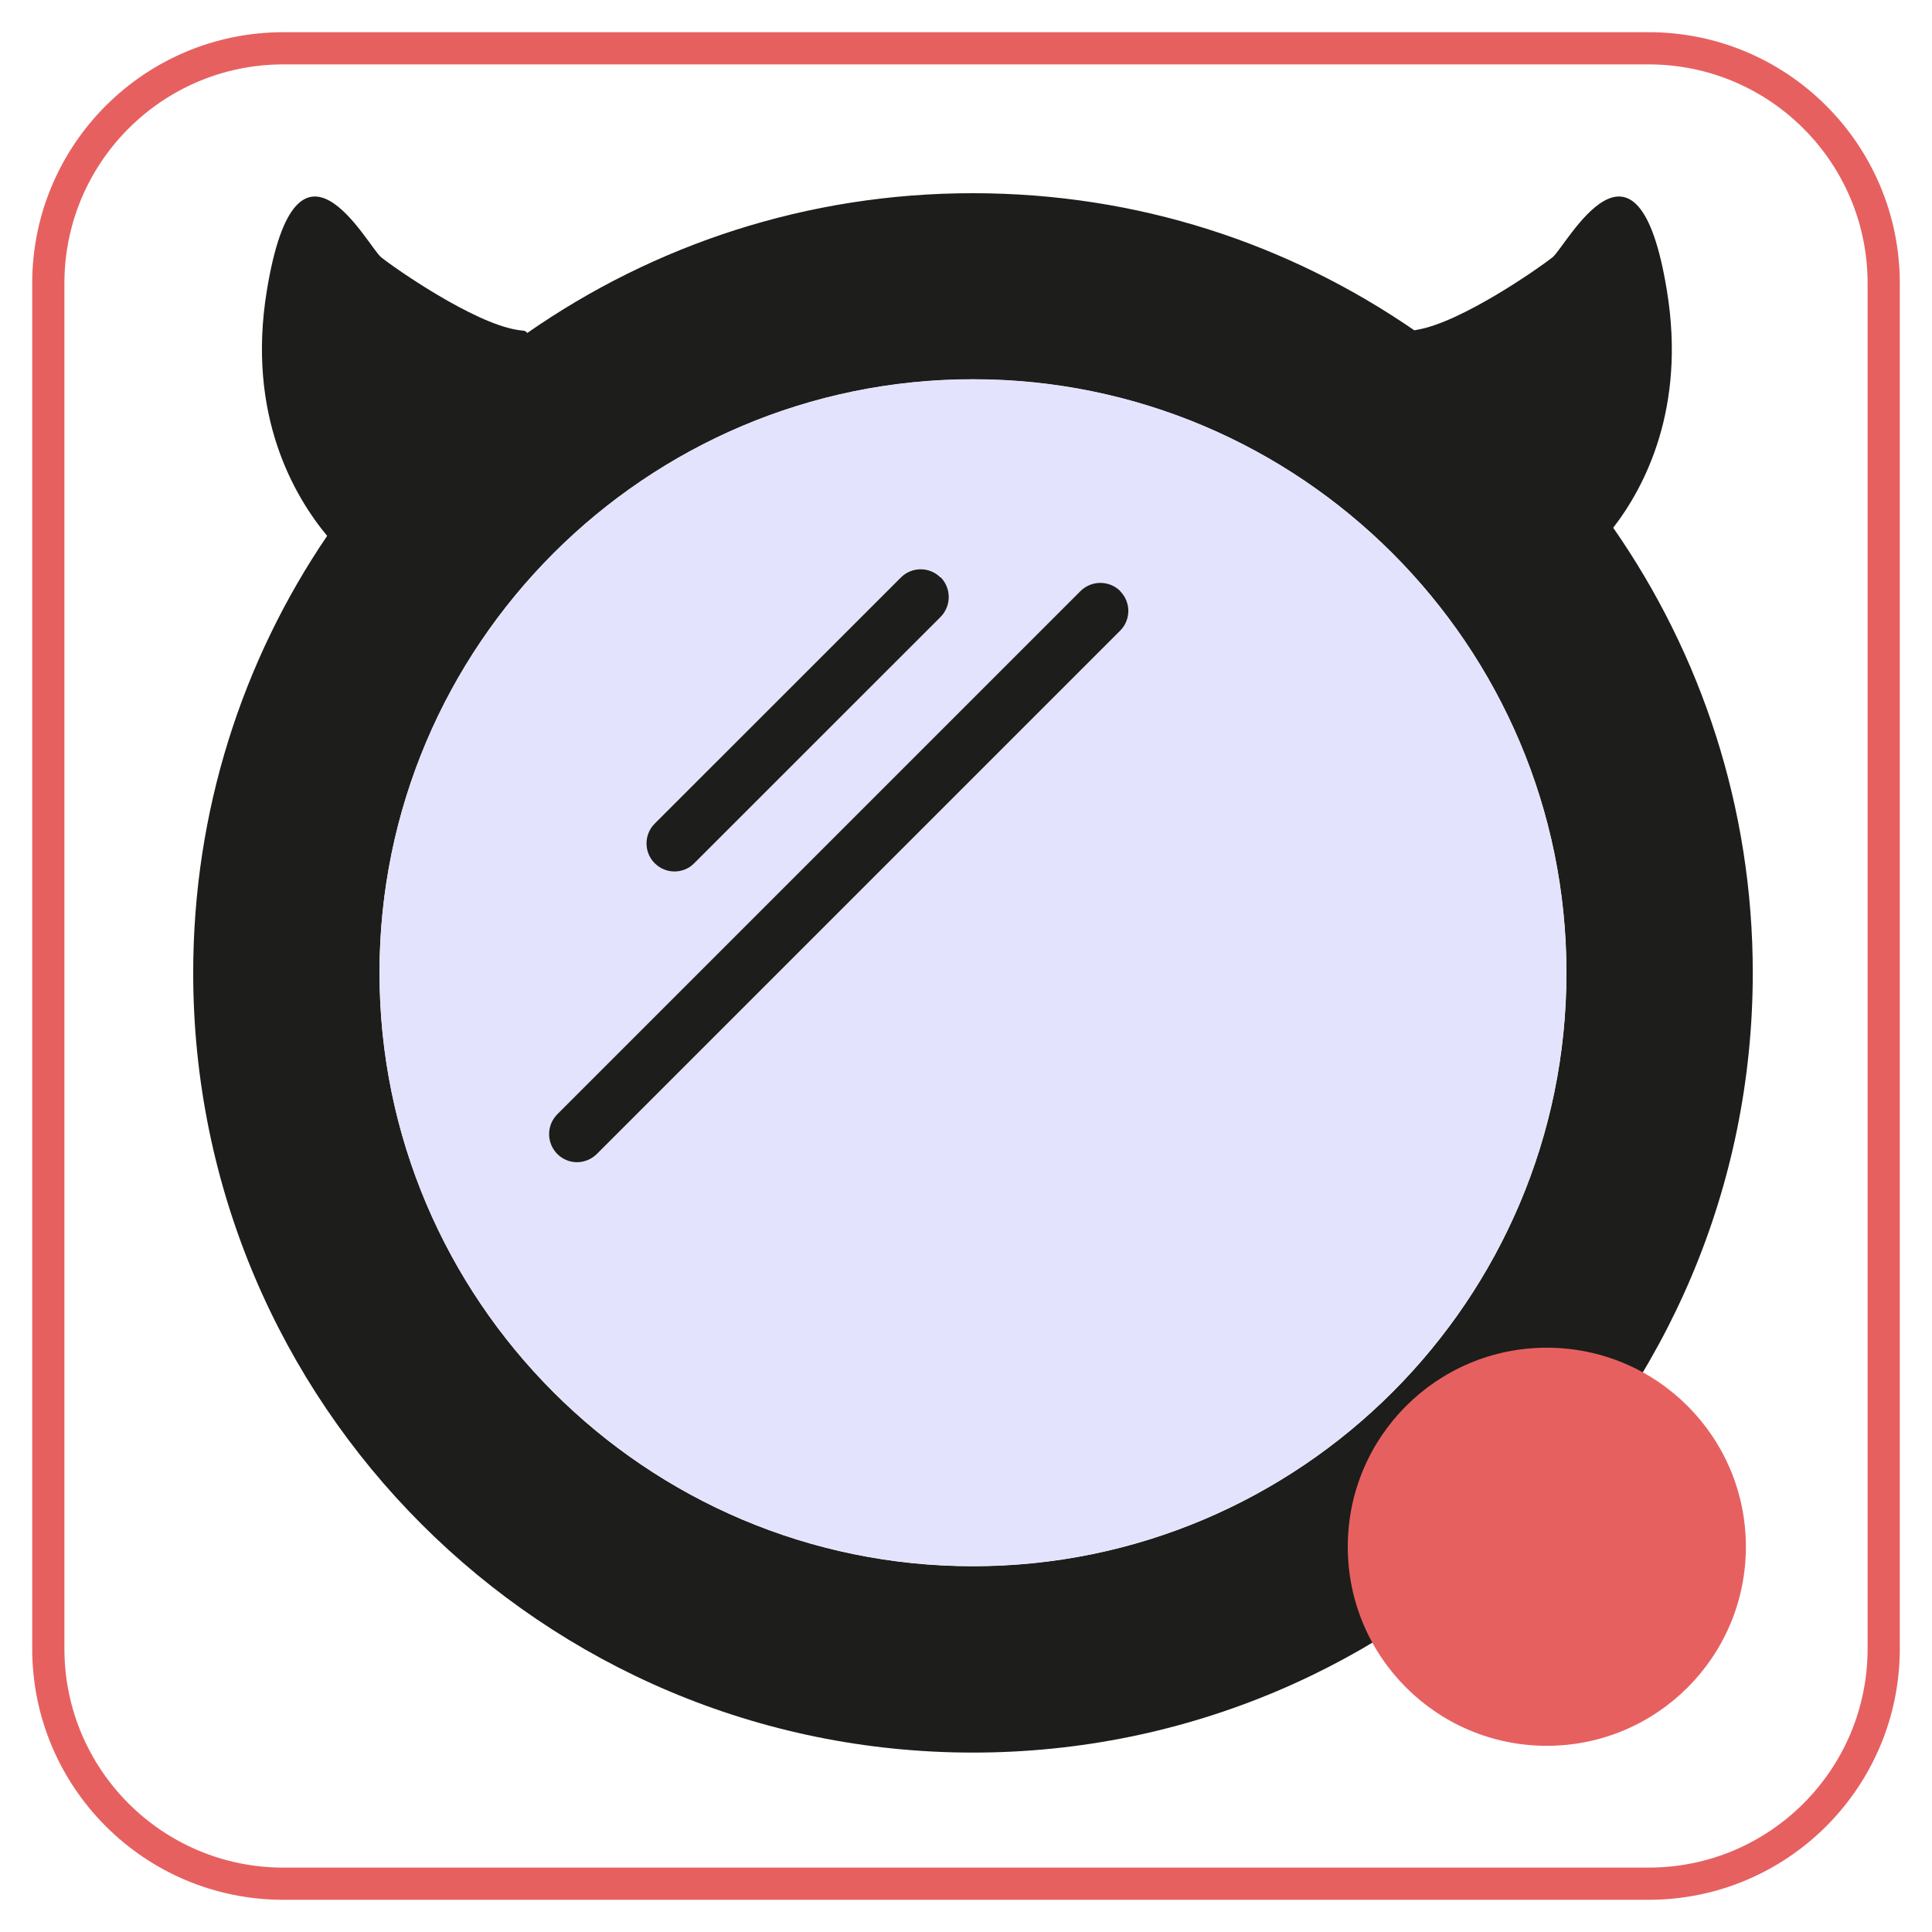
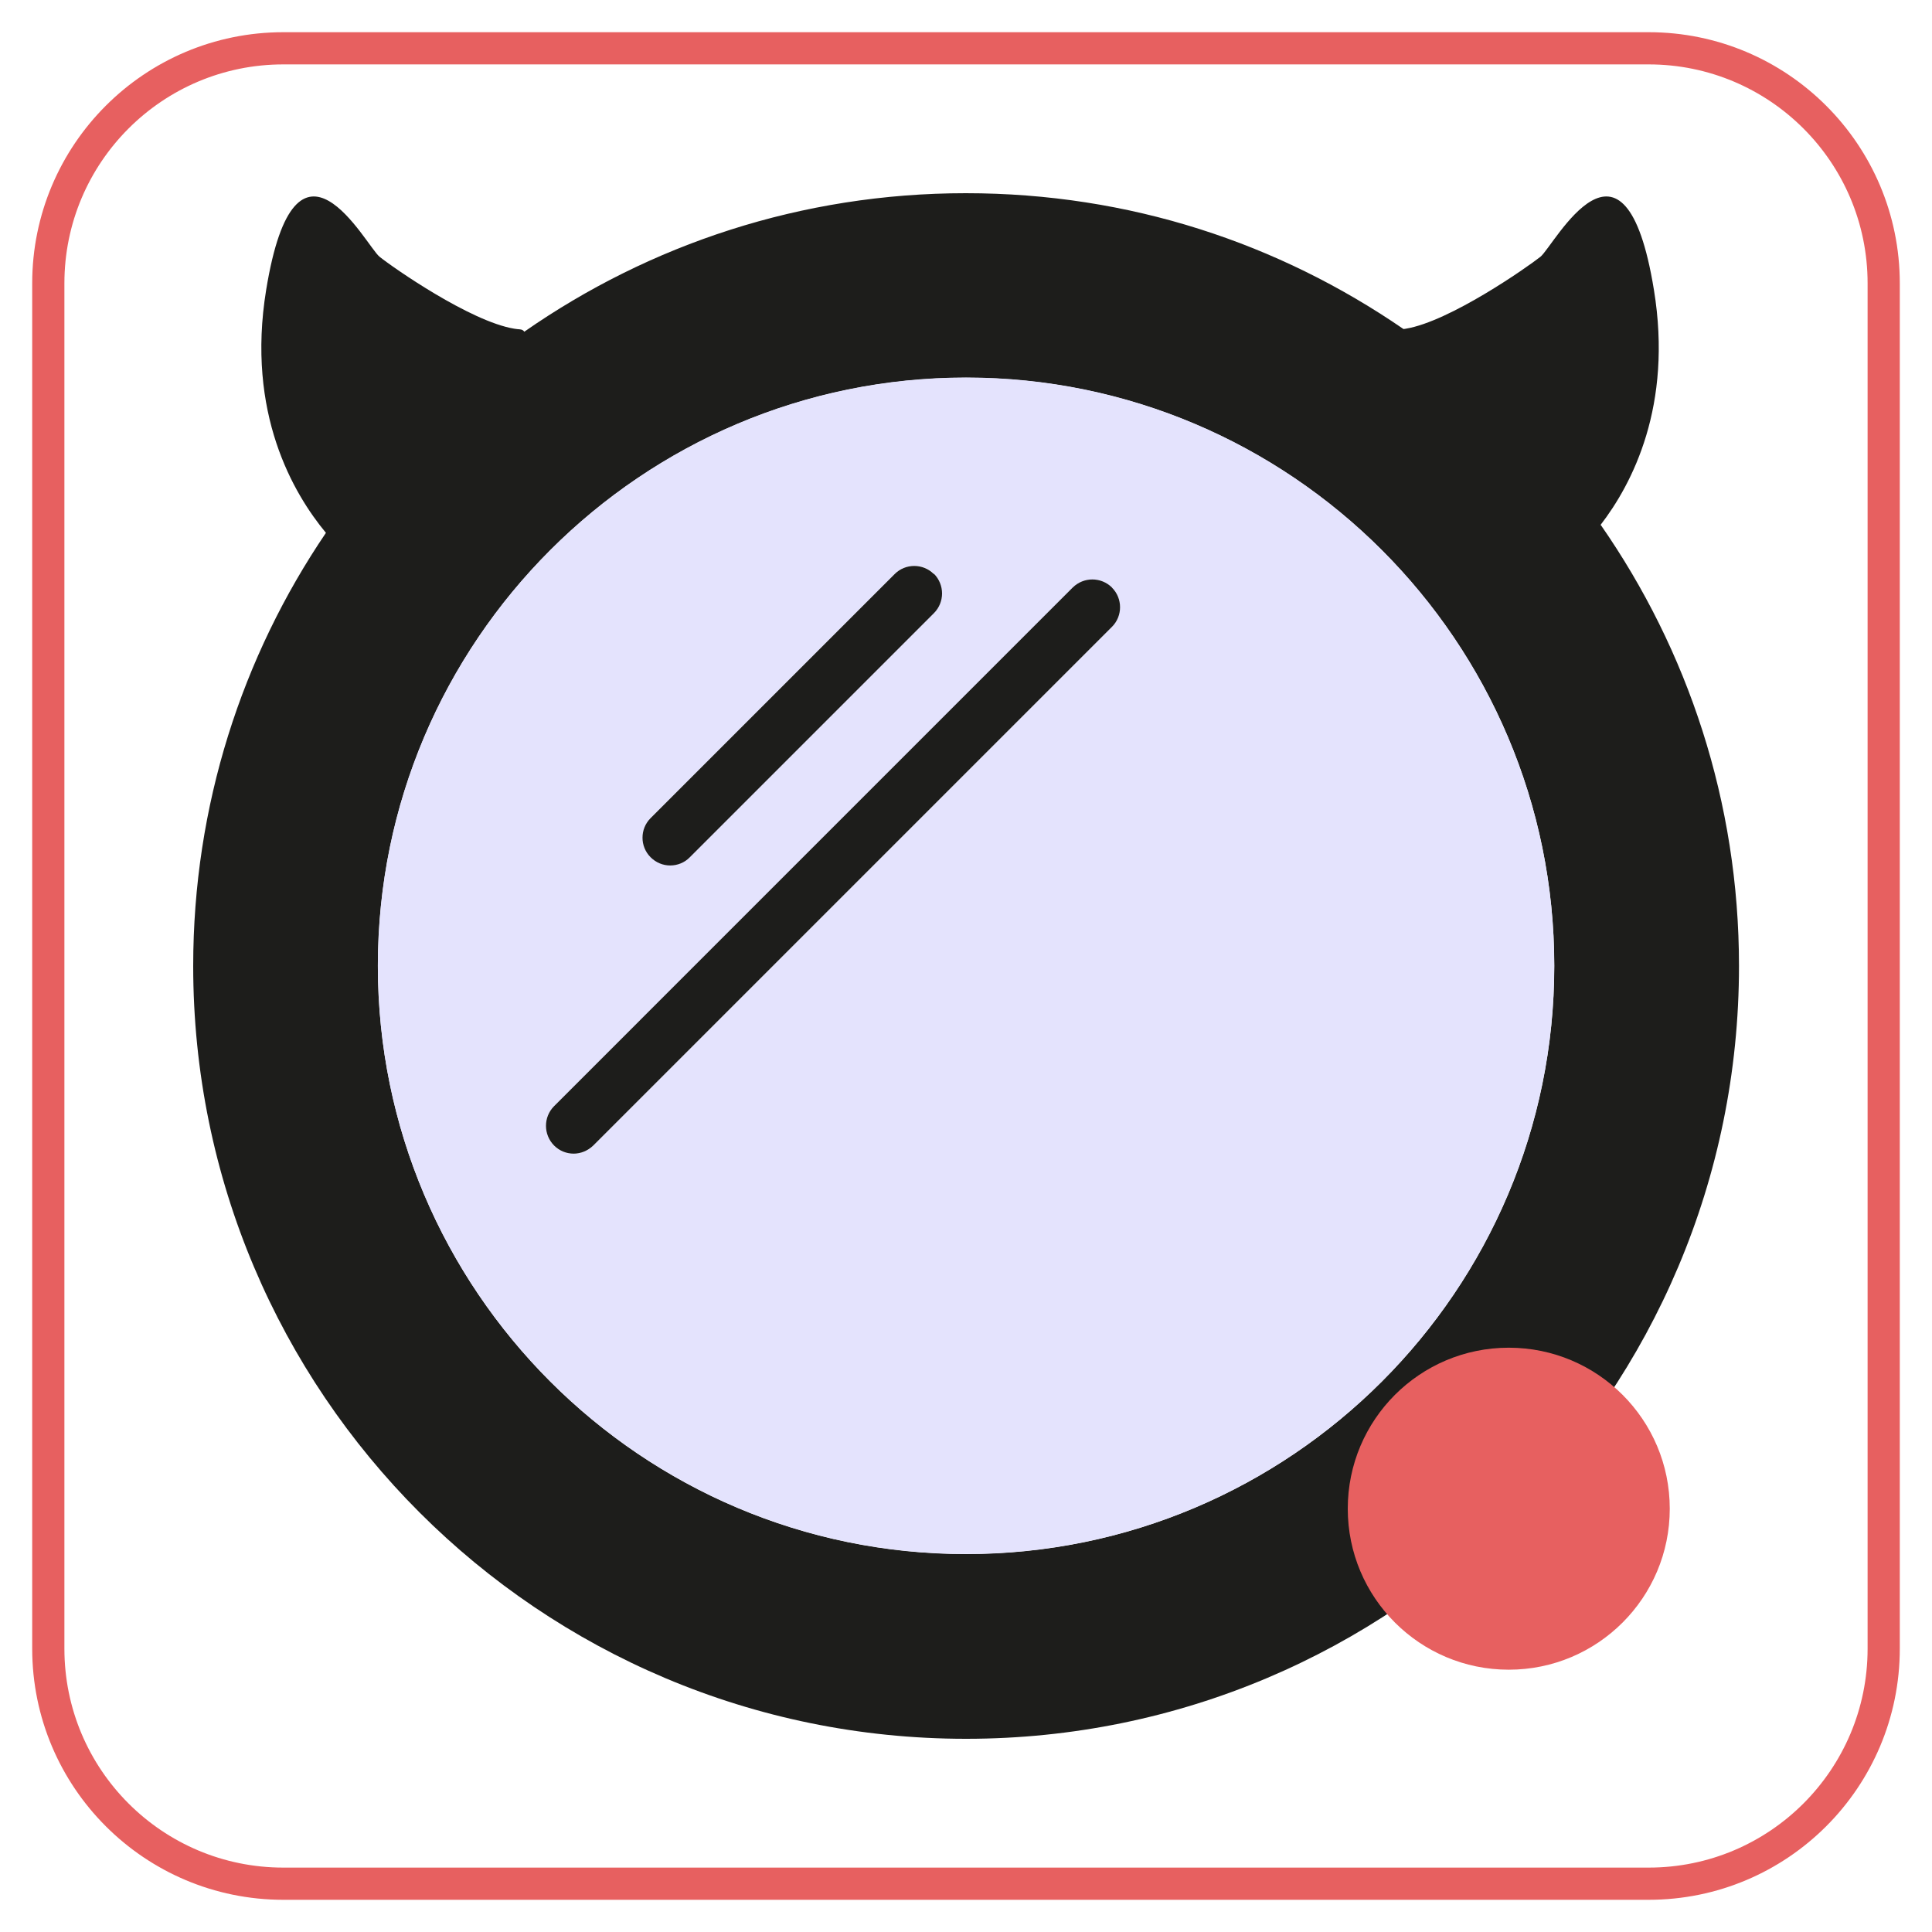
<svg xmlns="http://www.w3.org/2000/svg" width="30" height="30" viewBox="0 0 30 30" fill="none">
  <rect x="0.75" y="0.75" width="28.5" height="28.5" rx="3.65" stroke="#E76060" stroke-width="0.5" />
-   <path d="M25.052 8.198C26.414 10.157 27.217 12.536 27.217 15.106C27.217 21.794 21.797 27.214 15.108 27.214C8.42 27.214 3 21.794 3 15.106C3 12.593 3.765 10.256 5.08 8.321C4.571 7.708 3.827 6.447 4.143 4.515C4.609 1.667 5.703 3.822 5.92 3.996C6.129 4.164 7.341 5.01 8.029 5.122C8.059 5.128 8.088 5.13 8.117 5.133C8.152 5.136 8.174 5.149 8.187 5.171C10.149 3.803 12.531 3 15.103 3C17.675 3 20.009 3.787 21.96 5.128C21.974 5.128 21.984 5.125 21.998 5.122C22.686 5.01 23.898 4.162 24.107 3.996C24.324 3.822 25.421 1.667 25.884 4.515C26.181 6.33 25.547 7.553 25.046 8.2L25.052 8.198ZM24.324 15.106C24.324 10.023 20.191 5.891 15.108 5.891C10.026 5.891 5.893 10.023 5.893 15.106C5.893 20.189 10.026 24.321 15.108 24.321C20.191 24.321 24.324 20.186 24.324 15.106Z" fill="#1D1D1B" />
-   <path d="M15.108 5.888C20.19 5.888 24.323 10.02 24.323 15.103C24.323 20.186 20.19 24.318 15.108 24.318C10.025 24.318 5.893 20.183 5.893 15.103C5.893 10.023 10.025 5.888 15.108 5.888ZM17.393 9.793C17.562 9.624 17.562 9.349 17.393 9.18C17.222 9.011 16.949 9.011 16.778 9.18L8.652 17.306C8.483 17.477 8.483 17.75 8.652 17.922C8.735 18.004 8.847 18.05 8.96 18.05C9.072 18.05 9.182 18.007 9.268 17.922L17.393 9.796V9.793ZM14.605 9.576C14.773 9.408 14.773 9.132 14.605 8.961C14.436 8.792 14.16 8.792 13.992 8.961L10.167 12.785C9.998 12.954 9.998 13.23 10.167 13.398C10.253 13.484 10.362 13.527 10.475 13.527C10.587 13.527 10.697 13.484 10.783 13.398L14.607 9.573L14.605 9.576Z" fill="#E4E3FD" />
-   <path d="M17.394 9.18C17.563 9.349 17.563 9.624 17.394 9.793L9.268 17.919C9.183 18.002 9.073 18.047 8.961 18.047C8.848 18.047 8.738 18.004 8.653 17.919C8.484 17.747 8.484 17.474 8.653 17.303L16.779 9.177C16.95 9.009 17.223 9.009 17.394 9.177V9.18Z" fill="#1D1D1B" />
-   <path d="M14.606 8.963C14.774 9.134 14.774 9.407 14.606 9.579L10.781 13.403C10.698 13.489 10.586 13.532 10.473 13.532C10.361 13.532 10.251 13.489 10.165 13.403C9.997 13.235 9.997 12.959 10.165 12.79L13.99 8.966C14.159 8.797 14.434 8.797 14.603 8.966L14.606 8.963Z" fill="#1D1D1B" />
-   <circle cx="24.019" cy="24.018" r="3.091" fill="#E76060" />
+   <path d="M24.857 8.152C26.207 10.094 27.003 12.452 27.003 14.999C27.003 21.628 21.631 27 15.001 27C8.372 27 3 21.628 3 14.999C3 12.508 3.759 10.192 5.061 8.274C4.557 7.666 3.82 6.417 4.133 4.501C4.594 1.679 5.679 3.814 5.894 3.987C6.101 4.154 7.303 4.992 7.985 5.104C8.014 5.109 8.043 5.112 8.072 5.114C8.107 5.117 8.128 5.13 8.141 5.151C10.086 3.796 12.447 3 14.996 3C17.545 3 19.859 3.78 21.793 5.109C21.806 5.109 21.816 5.106 21.83 5.104C22.511 4.992 23.713 4.151 23.92 3.987C24.135 3.814 25.223 1.679 25.682 4.501C25.976 6.3 25.347 7.512 24.851 8.154L24.857 8.152ZM24.135 14.999C24.135 9.961 20.039 5.865 15.001 5.865C9.964 5.865 5.868 9.961 5.868 14.999C5.868 20.036 9.964 24.132 15.001 24.132C20.039 24.132 24.135 20.034 24.135 14.999Z" fill="#1D1D1B" />
+   <path d="M15.001 5.862C20.038 5.862 24.134 9.958 24.134 14.996C24.134 20.034 20.038 24.13 15.001 24.13C9.963 24.13 5.867 20.031 5.867 14.996C5.867 9.961 9.963 5.862 15.001 5.862ZM17.266 9.733C17.433 9.566 17.433 9.292 17.266 9.125C17.096 8.958 16.826 8.958 16.656 9.125L8.602 17.179C8.435 17.349 8.435 17.62 8.602 17.789C8.684 17.872 8.796 17.917 8.907 17.917C9.019 17.917 9.127 17.874 9.212 17.789L17.266 9.735V9.733ZM14.502 9.518C14.669 9.351 14.669 9.078 14.502 8.908C14.335 8.741 14.062 8.741 13.895 8.908L10.104 12.699C9.937 12.866 9.937 13.139 10.104 13.306C10.189 13.391 10.297 13.433 10.409 13.433C10.52 13.433 10.629 13.391 10.714 13.306L14.505 9.515L14.502 9.518Z" fill="#E4E3FD" />
+   <path d="M17.267 9.125C17.434 9.292 17.434 9.566 17.267 9.733L9.213 17.787C9.128 17.869 9.019 17.914 8.908 17.914C8.797 17.914 8.688 17.872 8.603 17.787C8.436 17.617 8.436 17.346 8.603 17.177L16.657 9.123C16.827 8.956 17.097 8.956 17.267 9.123V9.125Z" fill="#1D1D1B" />
+   <path d="M14.503 8.91C14.67 9.08 14.67 9.351 14.503 9.52L10.712 13.311C10.63 13.396 10.518 13.439 10.407 13.439C10.296 13.439 10.187 13.396 10.102 13.311C9.935 13.144 9.935 12.871 10.102 12.704L13.893 8.913C14.06 8.746 14.333 8.746 14.5 8.913L14.503 8.91Z" fill="#1D1D1B" />
+   <circle cx="23.428" cy="23.427" r="2.5" fill="#E76060" />
</svg>
